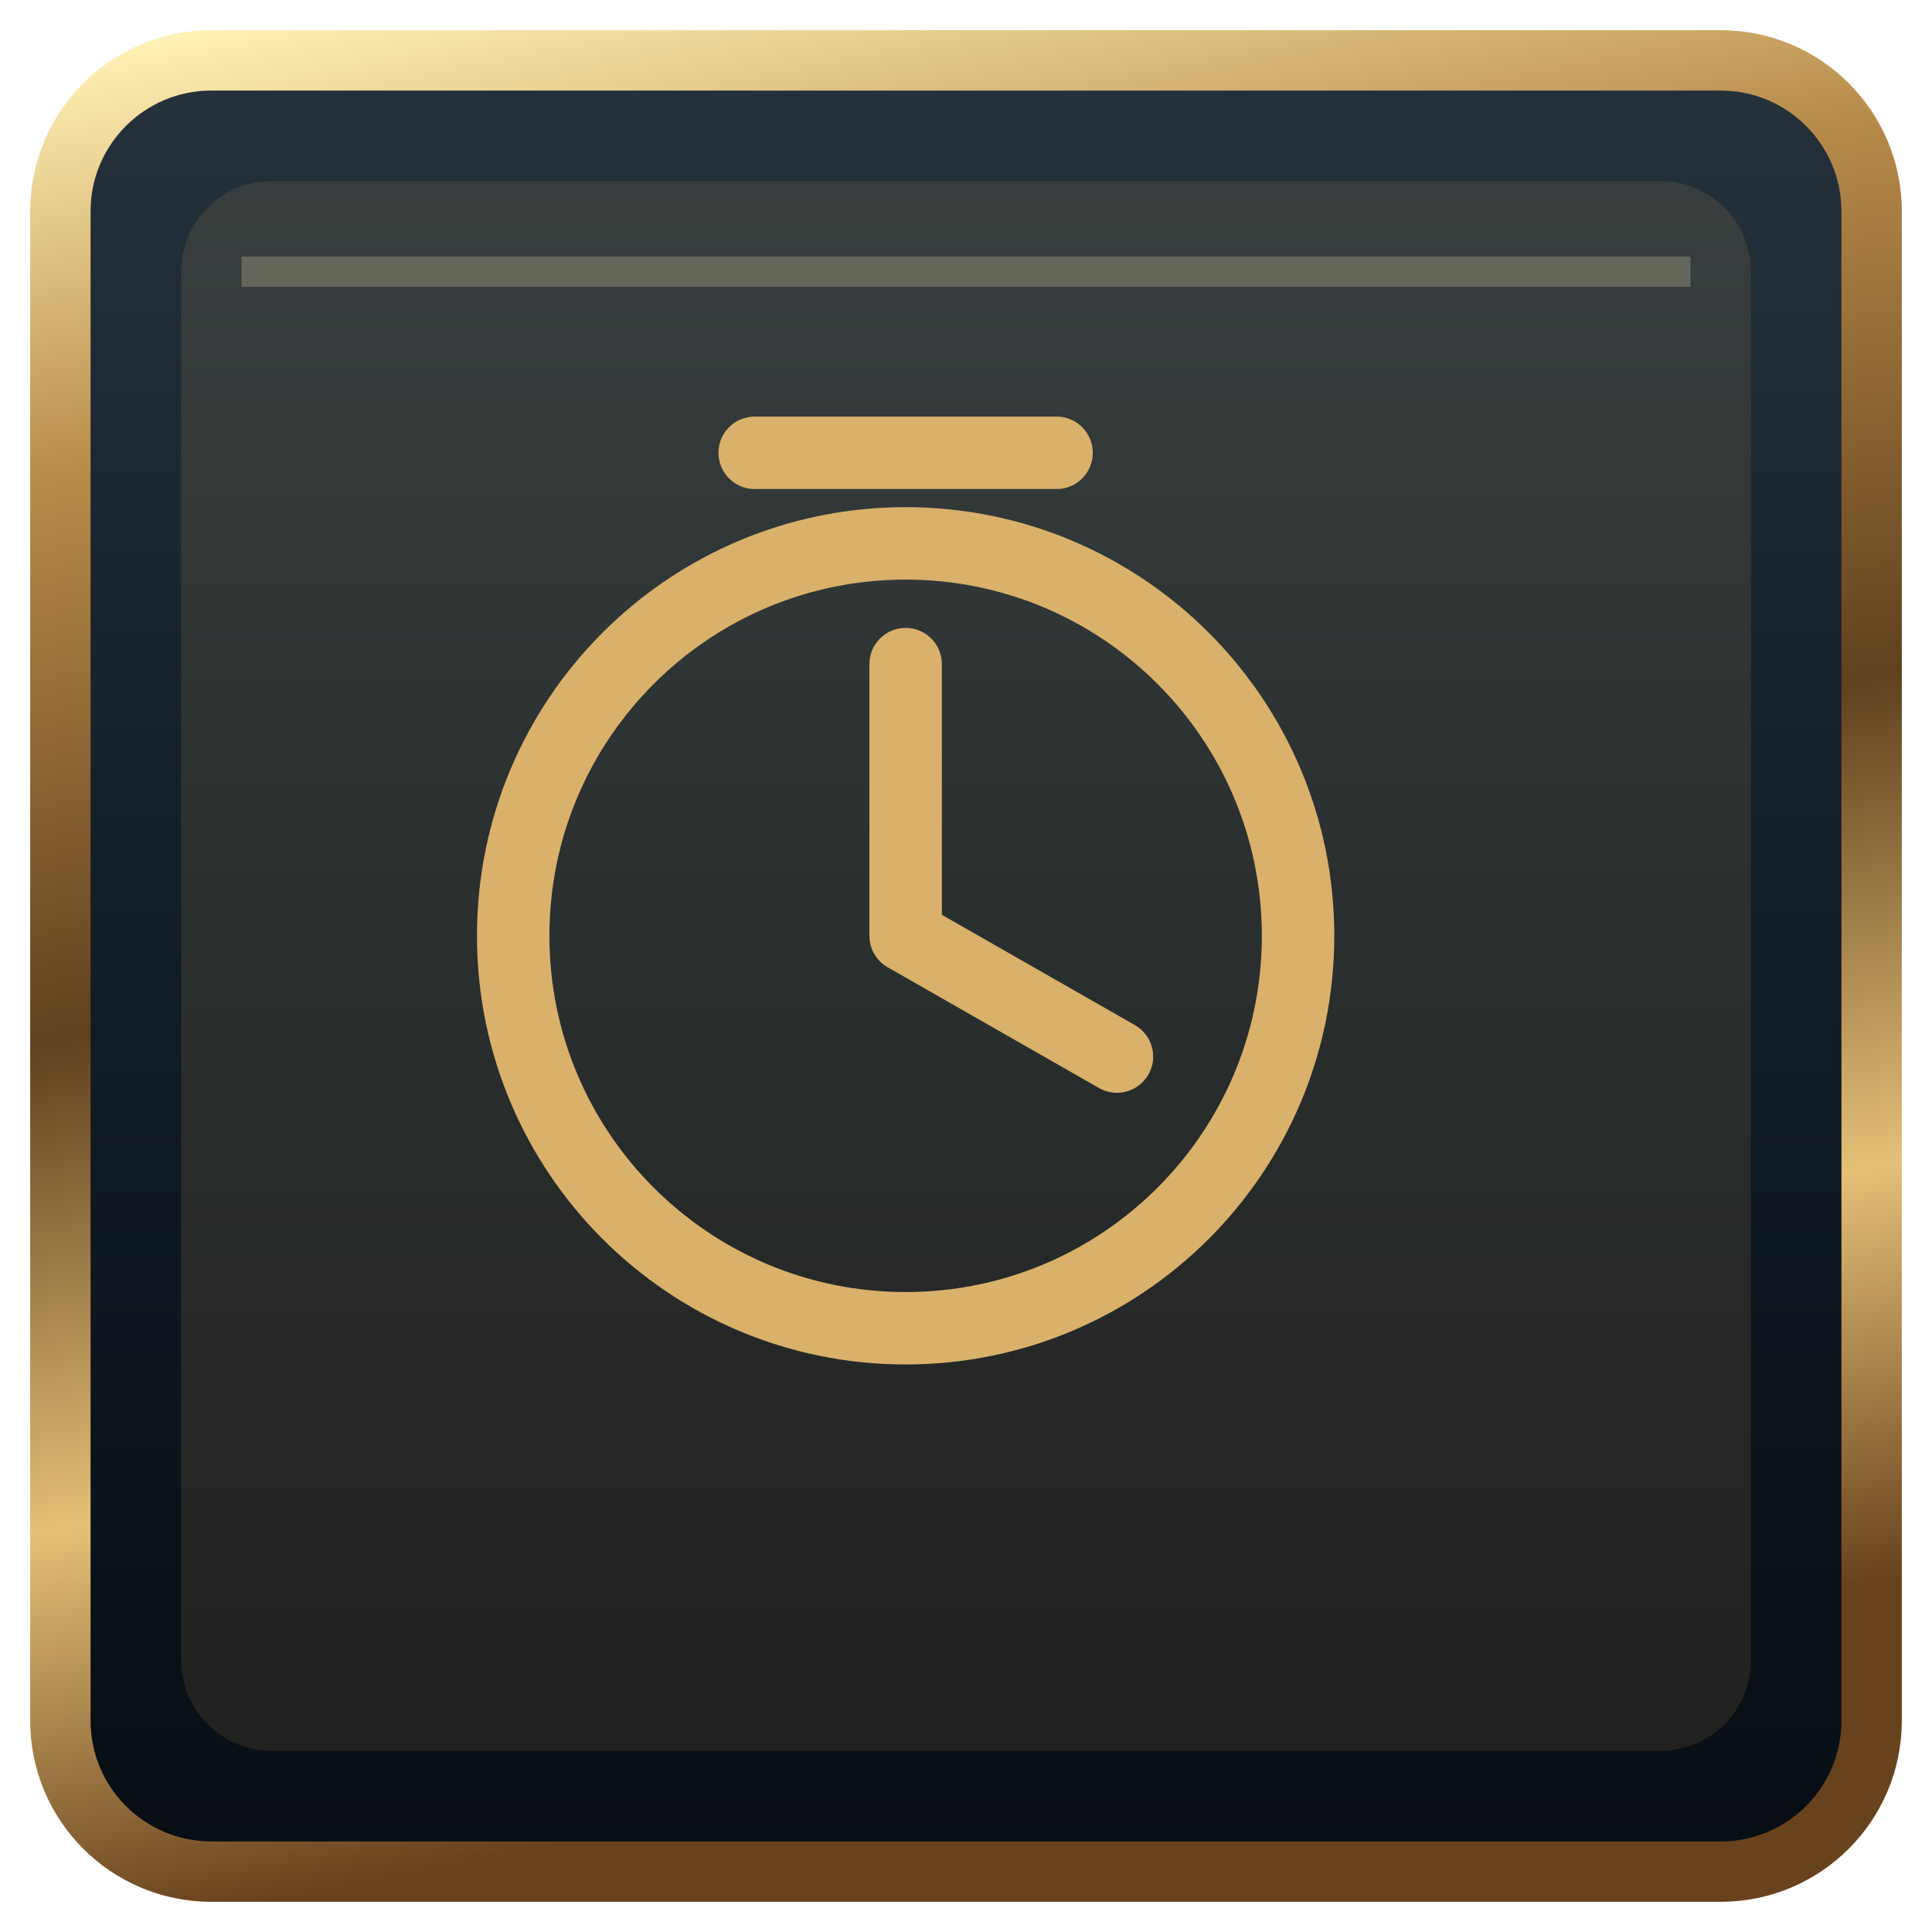
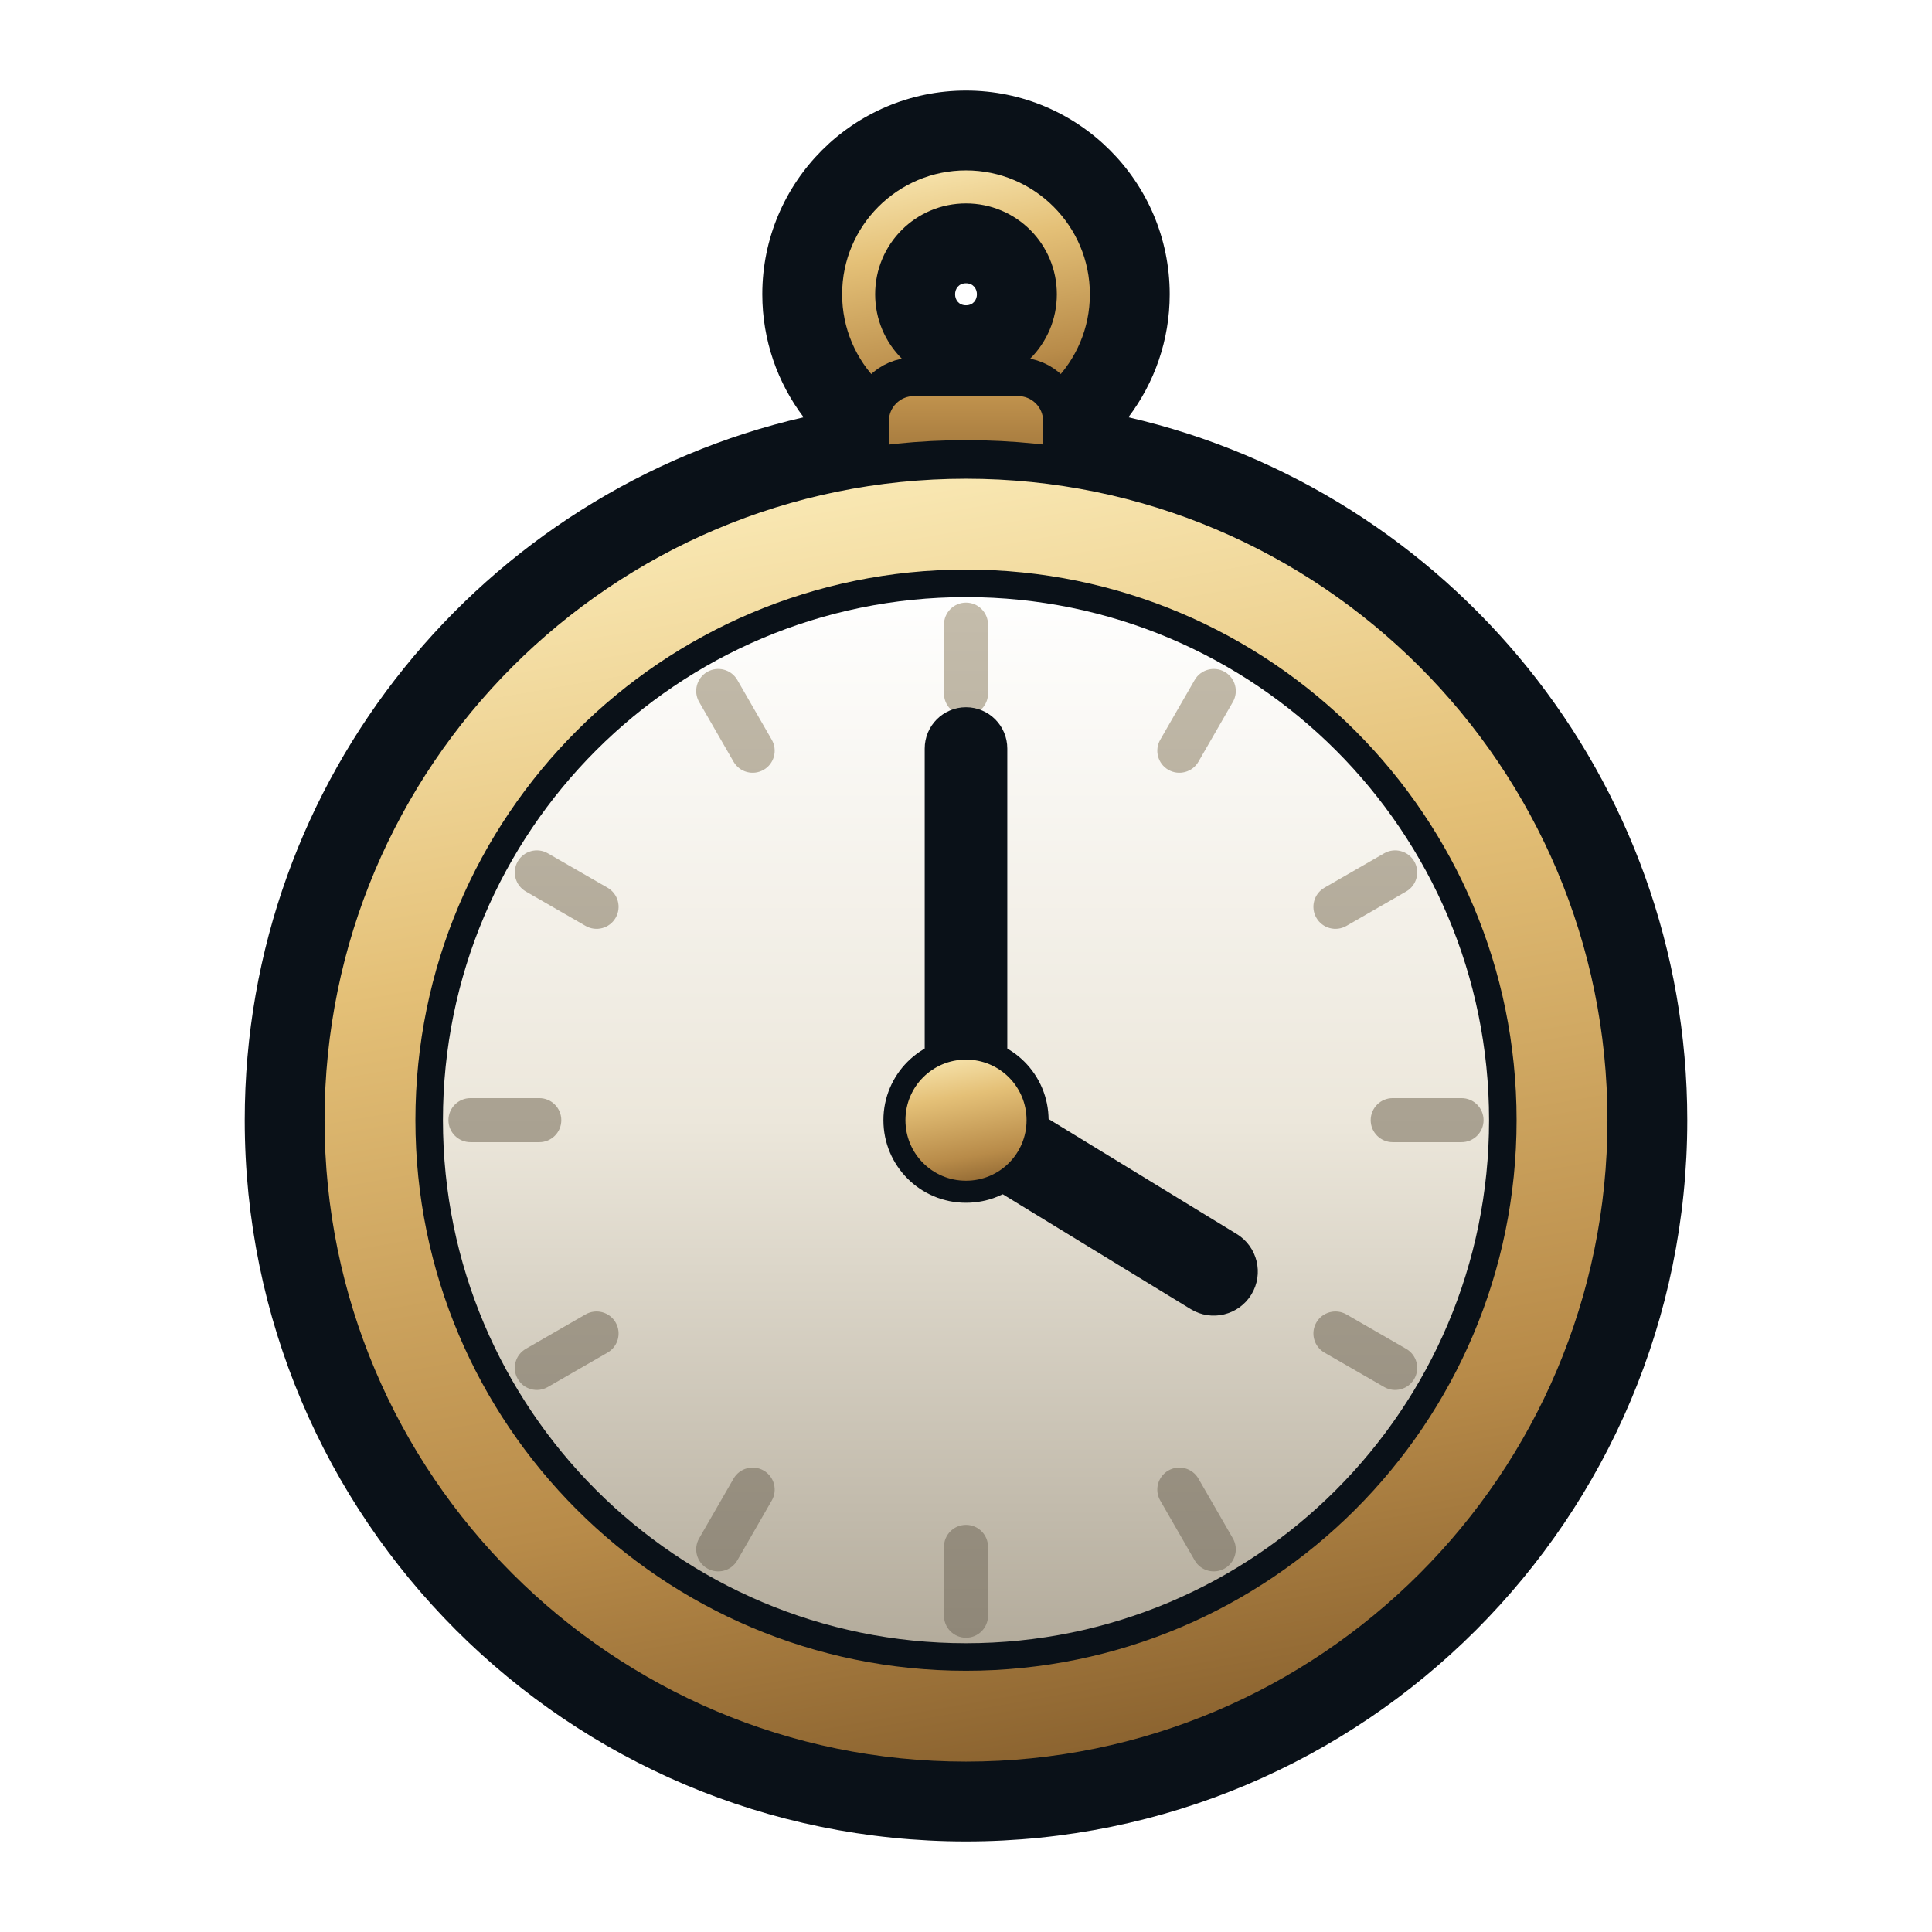
<svg xmlns="http://www.w3.org/2000/svg" width="64" height="64" viewBox="0 0 64 64">
  <defs>
-     <linearGradient id="gold" x2="0.2" y2="1">
-       <stop stop-color="#fff0b4" />
-       <stop offset=".22" stop-color="#b88b49" />
-       <stop offset=".52" stop-color="#60401e" />
-       <stop offset=".78" stop-color="#e4c077" />
-       <stop offset="1" stop-color="#68421d" />
+     <linearGradient id="linear-gradient-1" x1="31.046" y1="4.338" x2="32.954" y2="15.159" gradientUnits="userSpaceOnUse">
+       <stop offset="0" stop-color="#fff3c4" />
+       <stop offset="0.35" stop-color="#e4c077" />
+       <stop offset="0.72" stop-color="#b88b49" />
+       <stop offset="1" stop-color="#7a5426" />
    </linearGradient>
-     <linearGradient id="dark" x2="0" y2="1">
-       <stop stop-color="#25323c" />
-       <stop offset=".48" stop-color="#121d26" />
-       <stop offset="1" stop-color="#070d13" />
+     <linearGradient id="linear-gradient-2" x1="32" y1="12.484" x2="32" y2="17.956" gradientUnits="userSpaceOnUse">
+       <stop offset="0" stop-color="#c99a52" />
+       <stop offset="1" stop-color="#7a5426" />
    </linearGradient>
-     <linearGradient id="blue" x2="0" y2="1">
-       <stop stop-color="#8bb9df" />
-       <stop offset=".24" stop-color="#3e709d" />
-       <stop offset=".75" stop-color="#173957" />
-       <stop offset="1" stop-color="#0d1e30" />
+     <linearGradient id="linear-gradient-3" x1="27.597" y1="12.137" x2="36.403" y2="62.077" gradientUnits="userSpaceOnUse">
+       <stop offset="0" stop-color="#fff3c4" />
+       <stop offset="0.35" stop-color="#e4c077" />
+       <stop offset="0.72" stop-color="#b88b49" />
+       <stop offset="1" stop-color="#7a5426" />
    </linearGradient>
-     <linearGradient id="red" x2="0" y2="1">
-       <stop stop-color="#ffc0ad" />
-       <stop offset=".3" stop-color="#e94c5b" />
-       <stop offset="1" stop-color="#7d1b30" />
+     <linearGradient id="linear-gradient-4" x1="32" y1="19.324" x2="32" y2="54.89" gradientUnits="userSpaceOnUse">
+       <stop offset="0" stop-color="#ffffff" />
+       <stop offset="0.5" stop-color="#ece7db" />
+       <stop offset="1" stop-color="#b2aa9a" />
    </linearGradient>
-     <linearGradient id="mana" x2="0" y2="1">
-       <stop stop-color="#bdeaff" />
-       <stop offset=".3" stop-color="#419ee6" />
-       <stop offset="1" stop-color="#174c92" />
+     <linearGradient id="linear-gradient-5" x1="32" y1="19.962" x2="32" y2="54.252" gradientUnits="userSpaceOnUse">
+       <stop offset="0" stop-color="#c4bcab" />
+       <stop offset="1" stop-color="#8f8778" />
    </linearGradient>
-     <linearGradient id="amber" x2="0" y2="1">
-       <stop stop-color="#fff0a5" />
-       <stop offset=".3" stop-color="#dba13b" />
-       <stop offset="1" stop-color="#8e5217" />
-     </linearGradient>
-     <linearGradient id="purple" x2="0" y2="1">
-       <stop stop-color="#f2cfff" />
-       <stop offset=".3" stop-color="#a56de5" />
-       <stop offset="1" stop-color="#4e267d" />
-     </linearGradient>
-     <linearGradient id="green" x2="0" y2="1">
-       <stop stop-color="#d3ffc0" />
-       <stop offset=".3" stop-color="#68c56a" />
-       <stop offset="1" stop-color="#245e35" />
+     <linearGradient id="linear-gradient-6" x1="31.523" y1="34.402" x2="32.477" y2="39.812" gradientUnits="userSpaceOnUse">
+       <stop offset="0" stop-color="#fff3c4" />
+       <stop offset="0.35" stop-color="#e4c077" />
+       <stop offset="0.72" stop-color="#b88b49" />
+       <stop offset="1" stop-color="#7a5426" />
    </linearGradient>
  </defs>
-   <rect x="2" y="2" width="60" height="60" rx="5" fill="url(#dark)" stroke="url(#gold)" stroke-width="2" />
-   <rect x="6" y="6" width="52" height="52" rx="3" fill="#d9b16b" opacity=".12" />
-   <path d="M8 9 H56" stroke="#fff0ba" opacity=".23" />
-   <g transform="translate(12 12)" stroke="#d9b16b" fill="none" stroke-width="2.4" stroke-linejoin="round" stroke-linecap="round">
-     <path d="M18 6 A13 13 0 1 1 18 32 A13 13 0 1 1 18 6 M18 10 V19 L25 23 M13 3 H23" />
+   <g id="Layer_1" data-name="Layer 1">
+     <g id="emblem">
+       <path id="halo" d="M37.379 13.823 C47.994 16.267 55.893 25.777 55.893 37.107 C55.893 50.298 45.191 61 32 61 C18.809 61 8.107 50.298 8.107 37.107 C8.107 25.777 16.006 16.267 26.621 13.823 C25.756 12.681 25.252 11.265 25.252 9.748 C25.252 6.023 28.275 3 32 3 C35.725 3 38.748 6.023 38.748 9.748 C38.748 11.265 38.244 12.681 37.379 13.823 Z M32 9.384 C31.518 9.384 31.518 10.113 32 10.113 C32.482 10.113 32.482 9.384 32 9.384 Z" fill="#0a1118" />
+       <path id="bow" d="M27.258 9.748 C27.258 7.131 29.383 5.006 32 5.006 C34.617 5.006 36.742 7.131 36.742 9.748 C36.742 12.366 34.617 14.491 32 14.491 C29.383 14.491 27.258 12.366 27.258 9.748 Z M32 7.377 C30.687 7.377 29.629 8.435 29.629 9.748 C29.629 11.062 30.687 12.119 32 12.119 C33.313 12.119 34.371 11.062 34.371 9.748 C34.371 8.435 33.313 7.377 32 7.377 Z" fill="url(#linear-gradient-1)" stroke="#0a1118" stroke-width="1.277" stroke-linejoin="round" />
+       <path id="crown" d="M30.267 12.484 L33.733 12.484 C34.535 12.484 35.192 13.141 35.192 13.943 L35.192 16.497 C35.192 17.299 34.535 17.956 33.733 17.956 L30.267 17.956 C29.465 17.956 28.808 17.299 28.808 16.497 L28.808 13.943 C28.808 13.141 29.465 12.484 30.267 12.484 Z" fill="url(#linear-gradient-2)" stroke="#0a1118" stroke-width="1.277" stroke-linejoin="round" />
+       <path id="case" d="M53.887 37.107 C53.887 49.19 44.083 58.994 32 58.994 C19.917 58.994 10.113 49.19 10.113 37.107 C10.113 25.024 19.917 15.22 32 15.22 C44.083 15.22 53.887 25.024 53.887 37.107 Z" fill="url(#linear-gradient-3)" stroke="#0a1118" stroke-width="1.277" stroke-linejoin="round" />
+       <path id="face" d="M49.783 37.107 C49.783 46.929 41.822 54.89 32 54.89 C22.178 54.89 14.217 46.929 14.217 37.107 C14.217 27.285 22.178 19.324 32 19.324 C41.822 19.324 49.783 27.285 49.783 37.107 Z" fill="url(#linear-gradient-4)" stroke="#0a1118" stroke-width="0.912" stroke-linejoin="round" />
+       <path id="ticks" d="M31.27 20.692 C31.27 20.289 31.597 19.962 32 19.962 C32.403 19.962 32.73 20.289 32.73 20.692 L32.73 22.972 C32.73 23.375 32.403 23.701 32 23.701 C31.597 23.701 31.27 23.375 31.27 22.972 Z M24.425 22.525 L25.565 24.504 C25.766 24.854 25.646 25.3 25.297 25.501 C24.947 25.702 24.501 25.582 24.3 25.233 L23.16 23.254 C22.959 22.905 23.079 22.459 23.428 22.257 C23.777 22.056 24.224 22.176 24.425 22.525 Z M39.575 22.525 C39.776 22.176 40.223 22.056 40.572 22.257 C40.921 22.459 41.041 22.905 40.84 23.254 L39.7 25.233 C39.499 25.582 39.053 25.702 38.703 25.501 C38.354 25.3 38.234 24.854 38.435 24.504 Z M45.853 28.267 C46.202 28.066 46.648 28.186 46.849 28.535 C47.051 28.884 46.931 29.33 46.581 29.532 L44.603 30.671 C44.253 30.873 43.807 30.753 43.606 30.403 C43.405 30.054 43.525 29.608 43.874 29.407 Z M18.147 28.267 L20.126 29.407 C20.475 29.608 20.595 30.054 20.394 30.403 C20.193 30.753 19.747 30.873 19.397 30.671 L17.419 29.532 C17.069 29.33 16.949 28.884 17.151 28.535 C17.352 28.186 17.798 28.066 18.147 28.267 Z M15.585 36.377 L17.865 36.377 C18.268 36.377 18.594 36.704 18.594 37.107 C18.594 37.51 18.268 37.836 17.865 37.836 L15.585 37.836 C15.182 37.836 14.855 37.51 14.855 37.107 C14.855 36.704 15.182 36.377 15.585 36.377 Z M46.135 36.377 L48.415 36.377 C48.818 36.377 49.145 36.704 49.145 37.107 C49.145 37.51 48.818 37.836 48.415 37.836 L46.135 37.836 C45.732 37.836 45.406 37.51 45.406 37.107 C45.406 36.704 45.732 36.377 46.135 36.377 Z M19.397 43.542 C19.747 43.341 20.193 43.461 20.394 43.81 C20.595 44.16 20.475 44.606 20.126 44.807 L18.147 45.947 C17.798 46.148 17.352 46.028 17.151 45.679 C16.949 45.329 17.069 44.883 17.419 44.682 Z M44.603 43.542 L46.581 44.682 C46.931 44.883 47.051 45.329 46.849 45.679 C46.648 46.028 46.202 46.148 45.853 45.947 L43.874 44.807 C43.525 44.606 43.405 44.16 43.606 43.81 C43.807 43.461 44.253 43.341 44.603 43.542 Z M39.7 48.981 L40.84 50.96 C41.041 51.309 40.921 51.755 40.572 51.956 C40.223 52.158 39.776 52.038 39.575 51.688 L38.435 49.709 C38.234 49.36 38.354 48.914 38.703 48.713 C39.053 48.512 39.499 48.632 39.7 48.981 Z M24.3 48.981 C24.501 48.632 24.947 48.512 25.297 48.713 C25.646 48.914 25.766 49.36 25.565 49.709 L24.425 51.688 C24.224 52.038 23.777 52.158 23.428 51.956 C23.079 51.755 22.959 51.309 23.16 50.96 Z M31.27 51.242 C31.27 50.839 31.597 50.513 32 50.513 C32.403 50.513 32.73 50.839 32.73 51.242 L32.73 53.522 C32.73 53.925 32.403 54.252 32 54.252 C31.597 54.252 31.27 53.925 31.27 53.522 Z" fill="url(#linear-gradient-5)" />
+       <path id="minute" d="M30.632 24.796 C30.632 24.04 31.245 23.428 32 23.428 C32.755 23.428 33.368 24.04 33.368 24.796 L33.368 37.107 C33.368 37.862 32.755 38.475 32 38.475 C31.245 38.475 30.632 37.862 30.632 37.107 Z" fill="#0a1118" />
+       <path id="hour" d="M32.761 35.862 L40.968 40.878 C41.656 41.298 41.873 42.196 41.453 42.883 C41.032 43.571 40.134 43.788 39.447 43.368 L31.239 38.352 C30.552 37.932 30.335 37.034 30.755 36.346 C31.175 35.658 32.073 35.442 32.761 35.862 Z" fill="#0a1118" />
+       <path id="pin" d="M34.371 37.107 C34.371 38.42 33.313 39.478 32 39.478 C30.687 39.478 29.629 38.42 29.629 37.107 C29.629 35.794 30.687 34.736 32 34.736 C33.313 34.736 34.371 35.794 34.371 37.107 Z" fill="url(#linear-gradient-6)" stroke="#0a1118" stroke-width="0.73" stroke-linejoin="round" />
+     </g>
  </g>
</svg>
